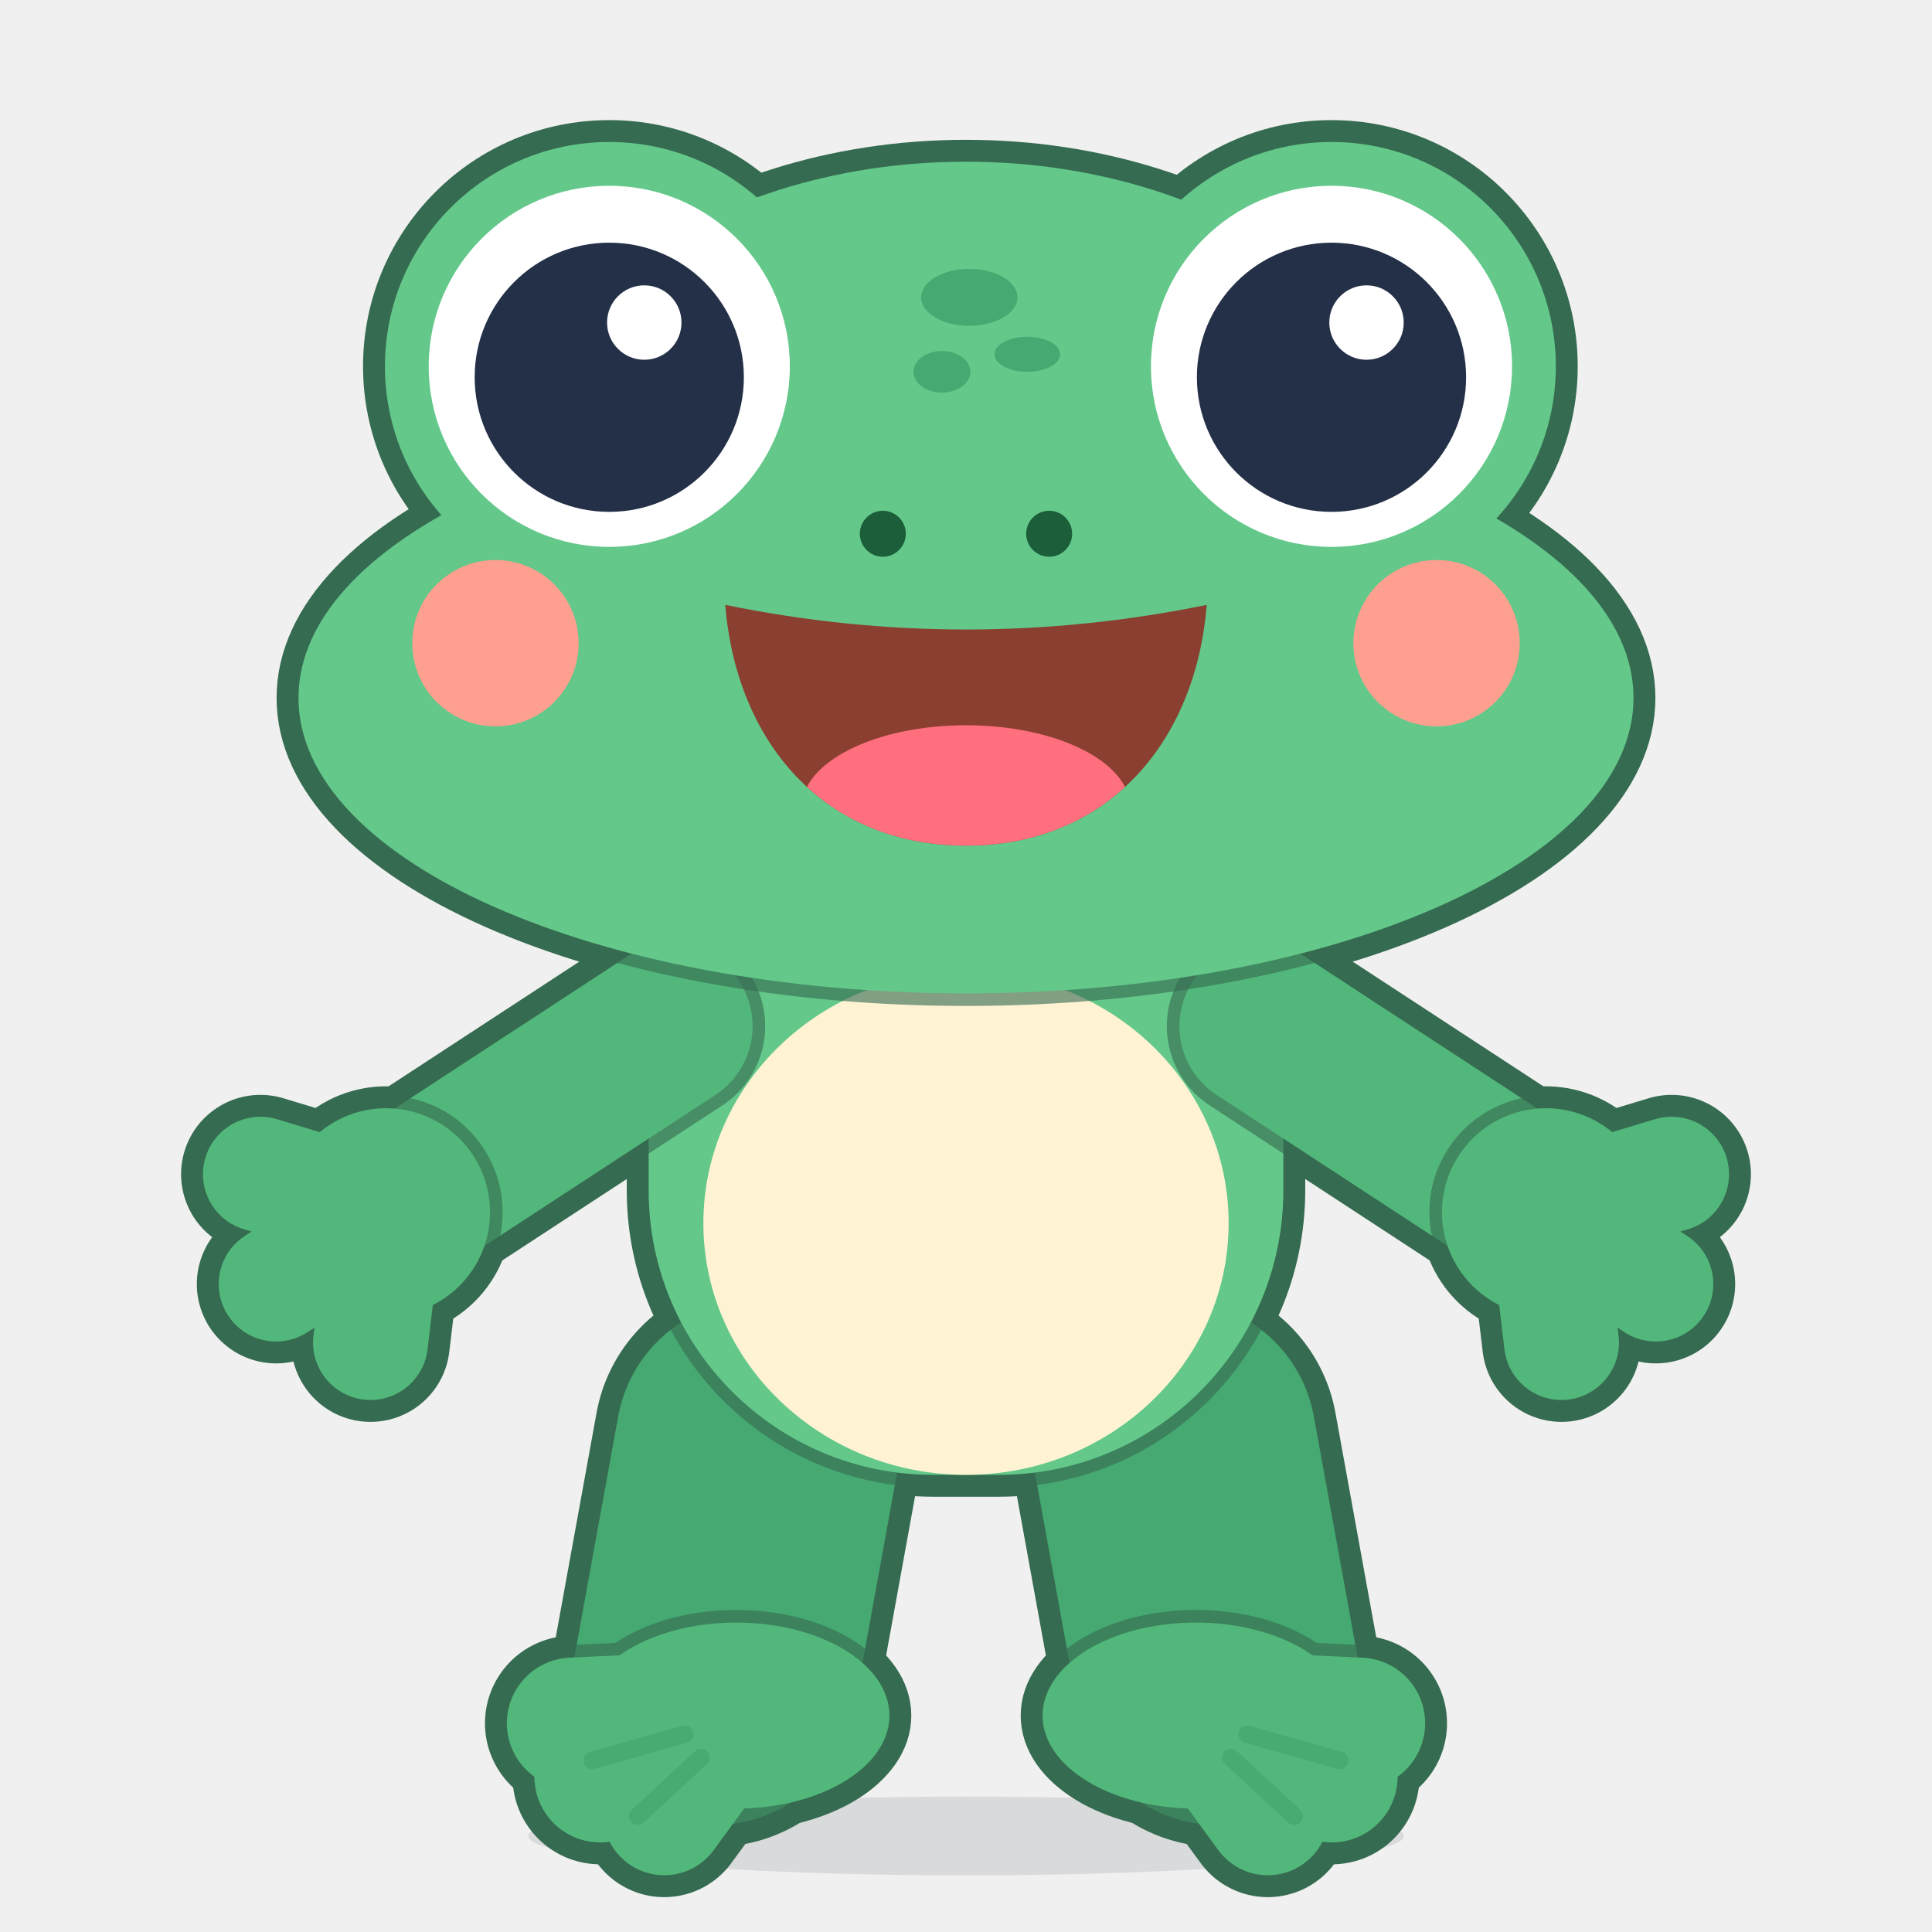
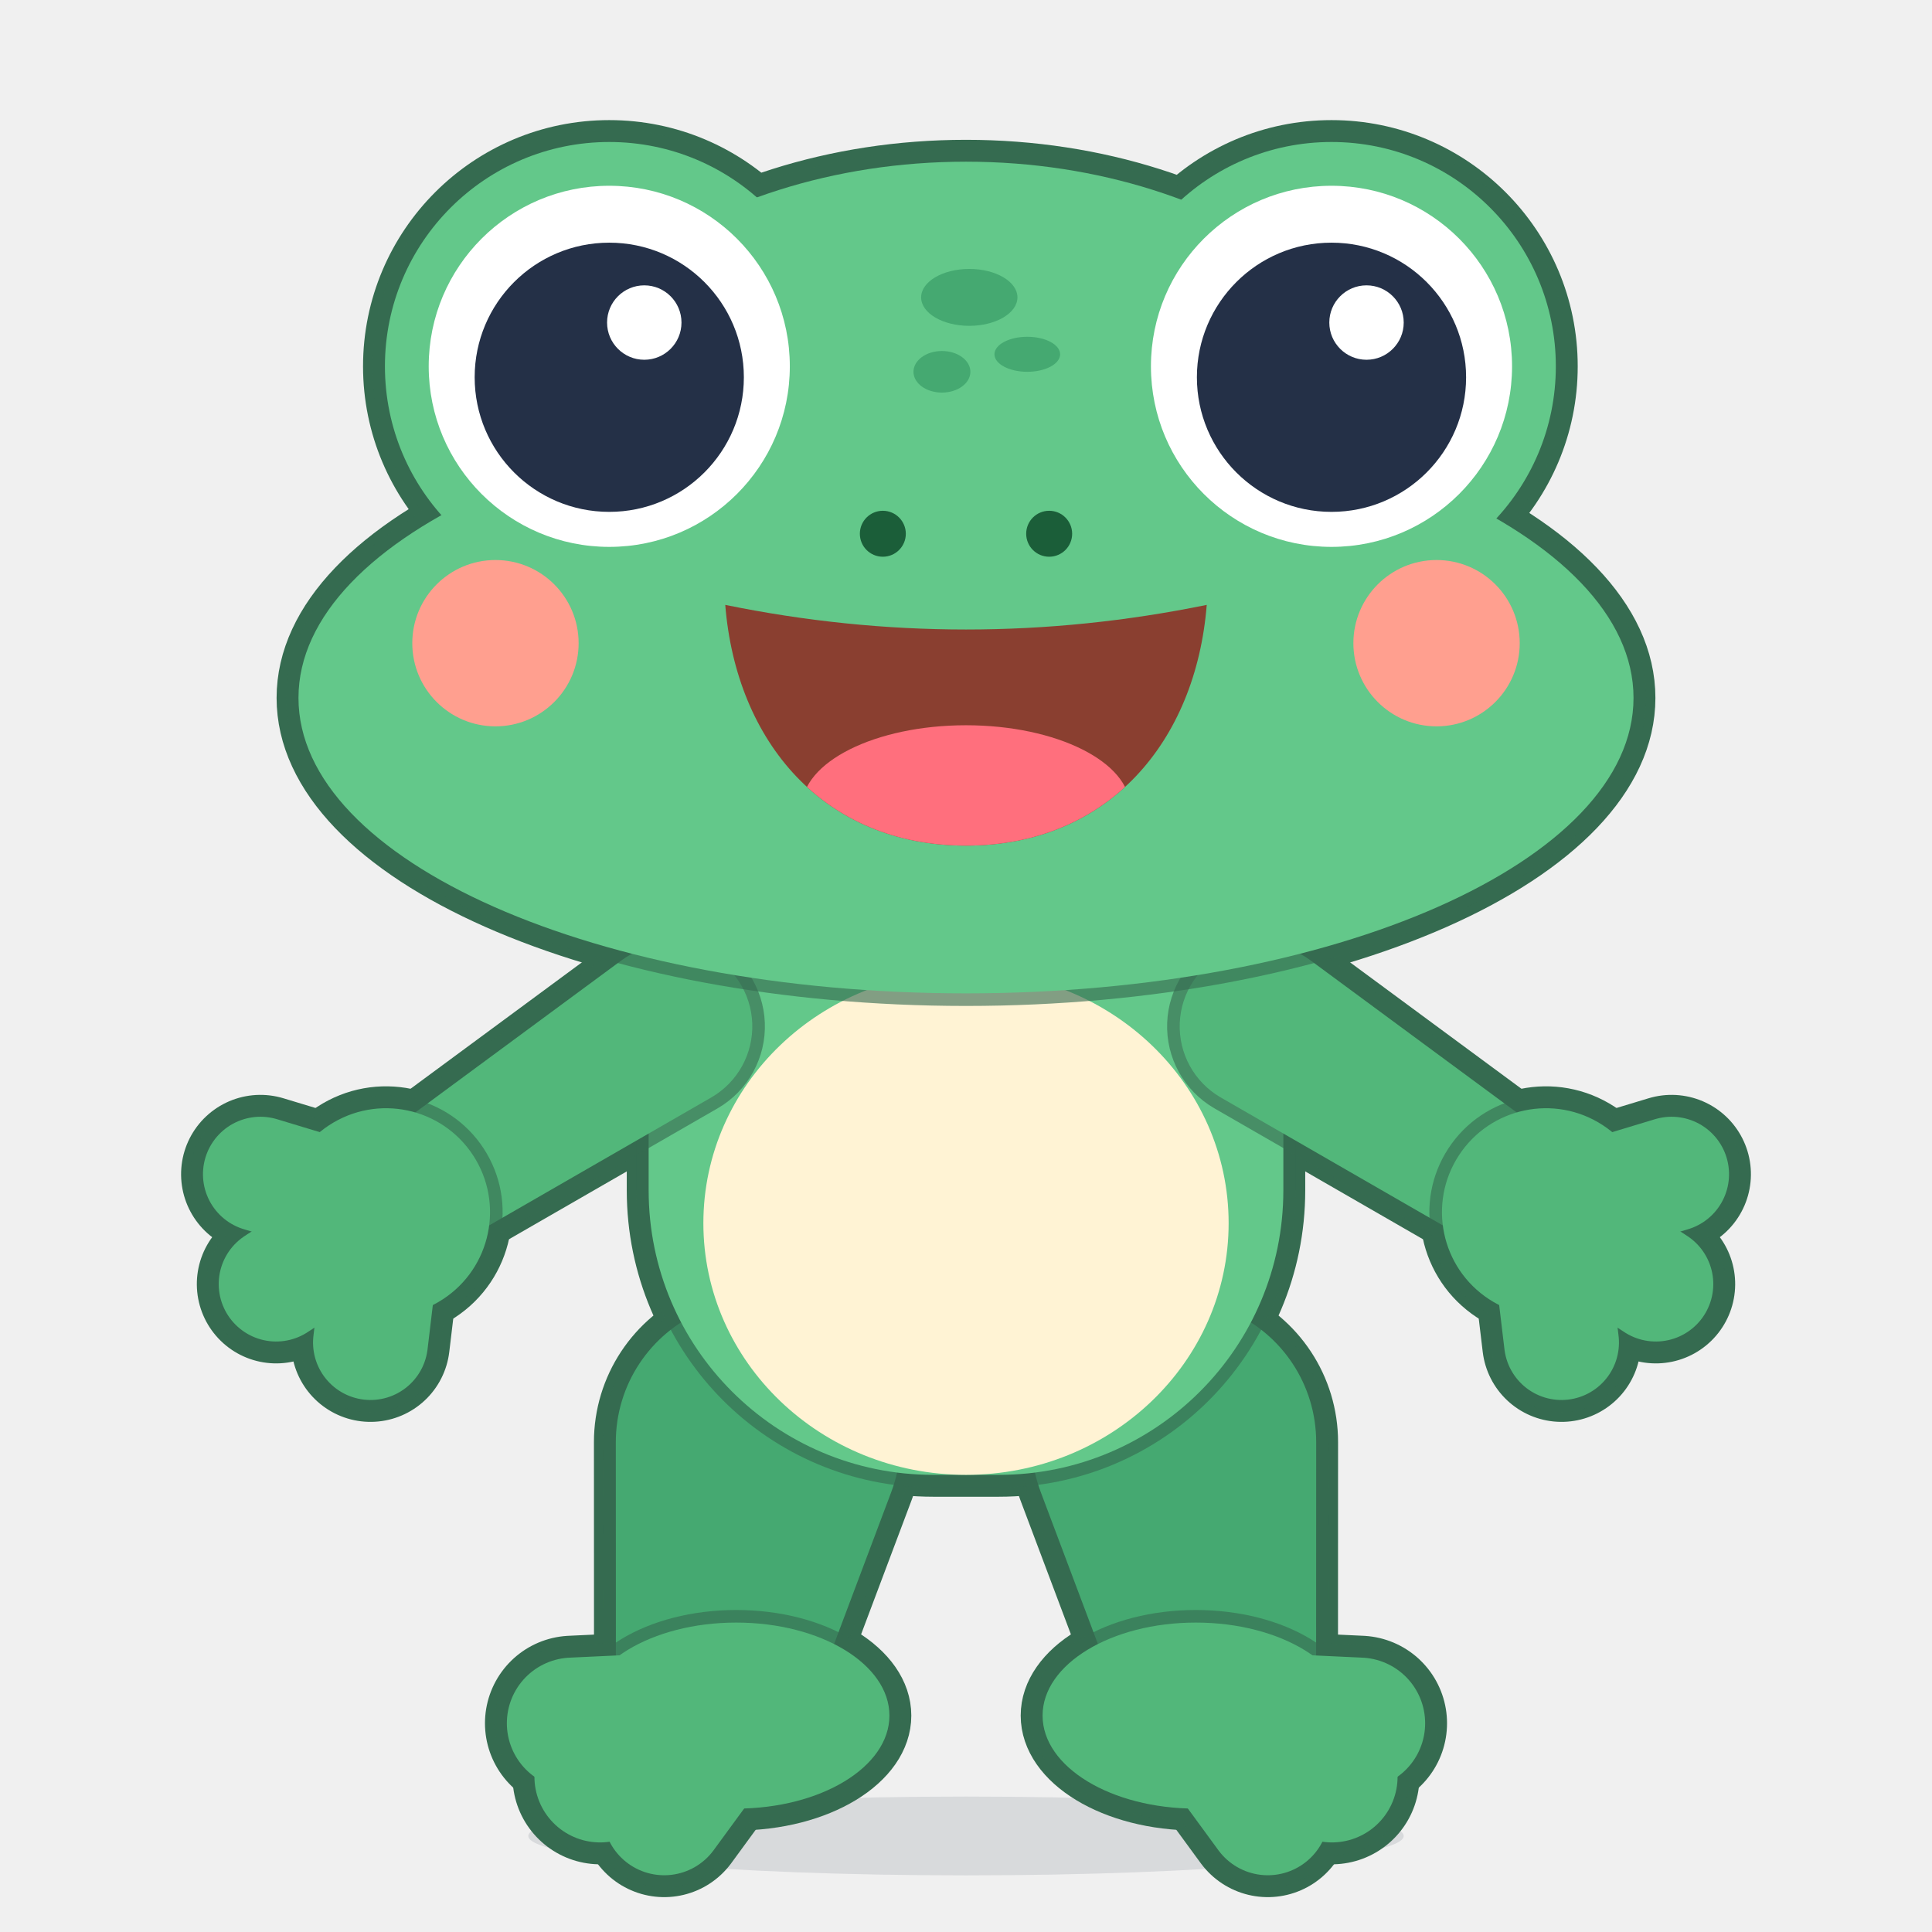
<svg xmlns="http://www.w3.org/2000/svg" viewBox="0 0 512 512" width="512" height="512">
  <g transform="translate(38.5 22.55) scale(2.9)">
    <g id="hop-root">
      <g id="shadow">
        <ellipse cx="75" cy="160.00" rx="40" ry="3.6" fill="#243047" opacity="0.120" />
      </g>
      <g id="hop-figure" transform="translate(0 0) translate(75 100) rotate(0) translate(-75 -100)">
        <g id="hop-silhouette" fill="#356B50" stroke="#356B50" stroke-linejoin="round" stroke-linecap="round">
          <g transform="translate(56 124) rotate(100.3)">
-             <path d="M 0 0 L 22.36 0" fill="none" stroke-width="30" />
+             <path d="M 2.33 -12.79 L 23.97 -8.85 A 9 9 0 0 1 23.97 8.85 L 2.33 12.79 A 13 13 0 1 1 2.33 -12.79 Z" stroke-width="4" />
            <g transform="translate(22.36 0) rotate(-100.3) translate(2 3)">
              <path d="M 14 0 C 14 4.69 7.73 8.5 0 8.5 C -7.73 8.5 -14 4.69 -14 0 C -14 -4.69 -7.73 -8.5 0 -8.5 C 7.73 -8.5 14 -4.69 14 0 Z" stroke-width="4" />
              <path d="M 0 0 L -14.96 0.7" fill="none" stroke-width="16" />
              <path d="M 0 0 L -12.44 5.59" fill="none" stroke-width="16" />
              <path d="M 0 0 L -6.58 8.99" fill="none" stroke-width="15.2" />
            </g>
          </g>
          <g transform="translate(94 124) rotate(79.7)">
-             <path d="M 0 0 L 22.36 0" fill="none" stroke-width="30" />
+             <path d="M 2.33 -12.79 L 23.97 -8.85 A 9 9 0 0 1 23.97 8.85 L 2.33 12.79 A 13 13 0 1 1 2.33 -12.79 Z" stroke-width="4" />
            <g transform="translate(22.36 0) rotate(-79.7) translate(-2 3)">
              <path d="M 14 0 C 14 4.69 7.73 8.5 0 8.5 C -7.73 8.5 -14 4.69 -14 0 C -14 -4.69 -7.73 -8.5 0 -8.5 C 7.73 -8.5 14 -4.69 14 0 Z" stroke-width="4" />
              <path d="M 0 0 L 14.96 0.7" fill="none" stroke-width="16" />
              <path d="M 0 0 L 12.44 5.59" fill="none" stroke-width="16" />
              <path d="M 0 0 L 6.58 8.99" fill="none" stroke-width="15.2" />
            </g>
          </g>
          <path d="M 46 58 H 104 V 101 A 26 26 0 0 1 78 127 H 72 A 26 26 0 0 1 46 101 Z" stroke-width="4" />
          <g transform="translate(48 86) rotate(146.82)">
-             <path d="M 0 0 L 31.06 0" fill="none" stroke-width="19" />
+             <path d="M 0.42 -7.49 L 31.39 -5.74 A 5.75 5.75 0 0 1 31.39 5.74 L 0.42 7.49 A 7.5 7.5 0 1 1 0.42 -7.49 Z" stroke-width="4" />
            <g transform="translate(31.06 0)">
              <path d="M 9.5 0 C 9.5 5.25 5.25 9.5 0 9.5 C -5.25 9.5 -9.5 5.25 -9.5 0 C -9.5 -5.25 -5.25 -9.5 0 -9.5 C 5.25 -9.5 9.5 -5.25 9.5 0 Z" stroke-width="4" />
              <path d="M 0 0 L 7.71 -9.19" fill="none" stroke-width="14.5" />
              <path d="M 0 0 L 12 0" fill="none" stroke-width="14.5" />
              <path d="M 0 0 L 7.71 9.19" fill="none" stroke-width="14.5" />
            </g>
          </g>
          <g transform="translate(102 86) rotate(33.18)">
-             <path d="M 0 0 L 31.06 0" fill="none" stroke-width="19" />
+             <path d="M 0.42 -7.49 L 31.39 -5.74 A 5.75 5.75 0 0 1 31.39 5.74 L 0.42 7.49 A 7.5 7.5 0 1 1 0.42 -7.49 Z" stroke-width="4" />
            <g transform="translate(31.06 0)">
              <path d="M 9.5 0 C 9.5 5.25 5.25 9.5 0 9.5 C -5.25 9.5 -9.5 5.25 -9.5 0 C -9.5 -5.25 -5.25 -9.5 0 -9.5 C 5.25 -9.5 9.5 -5.25 9.5 0 Z" stroke-width="4" />
              <path d="M 0 0 L 7.71 -9.19" fill="none" stroke-width="14.5" />
              <path d="M 0 0 L 12 0" fill="none" stroke-width="14.5" />
              <path d="M 0 0 L 7.71 9.19" fill="none" stroke-width="14.5" />
            </g>
          </g>
          <g transform="rotate(0 75 50)">
            <path d="M 119 40 C 119 58.23 99.3 73 75 73 C 50.7 73 31 58.23 31 40 C 31 21.77 50.7 7 75 7 C 99.3 7 119 21.77 119 40 Z M 136 56 C 136 70.91 108.69 83 75 83 C 41.31 83 14 70.91 14 56 C 14 41.09 41.31 29 75 29 C 108.69 29 136 41.09 136 56 Z M 62.9 25.7 C 62.9 37.02 53.72 46.2 42.4 46.2 C 31.08 46.2 21.9 37.02 21.9 25.7 C 21.9 14.38 31.08 5.2 42.4 5.2 C 53.72 5.2 62.9 14.38 62.9 25.7 Z M 128.9 25.7 C 128.9 37.02 119.72 46.2 108.4 46.2 C 97.08 46.2 87.9 37.02 87.9 25.7 C 87.9 14.38 97.08 5.2 108.4 5.2 C 119.72 5.2 128.9 14.38 128.9 25.7 Z" stroke-width="4" />
          </g>
        </g>
        <g id="left-leg" transform="translate(56 124) rotate(100.3)">
          <g fill="#356B50" stroke="#356B50" stroke-linejoin="round" stroke-linecap="round" opacity="0.62">
-             <path d="M 0 0 L 22.36 0" fill="none" stroke-width="28.3" />
+             <path d="M 2.33 -12.79 L 23.97 -8.85 A 9 9 0 0 1 23.97 8.85 L 2.33 12.79 A 13 13 0 1 1 2.33 -12.79 Z" stroke-width="2.3" />
          </g>
-           <line x1="0" y1="0" x2="22.36" y2="0" stroke="#45A971" stroke-width="26" stroke-linecap="round" />
+           <path d="M 2.33 -12.79 L 23.97 -8.85 A 9 9 0 0 1 23.97 8.85 L 2.33 12.79 A 13 13 0 1 1 2.33 -12.79 Z" fill="#45A971" />
          <g id="left-foot" transform="translate(22.36 0) rotate(-100.3) translate(2 3)">
            <g fill="#356B50" stroke="#356B50" stroke-linejoin="round" stroke-linecap="round" opacity="0.62">
              <path d="M 14 0 C 14 4.69 7.73 8.5 0 8.5 C -7.73 8.5 -14 4.69 -14 0 C -14 -4.69 -7.73 -8.5 0 -8.5 C 7.73 -8.5 14 -4.69 14 0 Z" stroke-width="2.3" />
              <path d="M 0 0 L -14.96 0.7" fill="none" stroke-width="14.3" />
              <path d="M 0 0 L -12.44 5.59" fill="none" stroke-width="14.3" />
              <path d="M 0 0 L -6.58 8.99" fill="none" stroke-width="13.5" />
            </g>
            <ellipse cx="0" cy="0" rx="14" ry="8.5" fill="#52B77A" />
            <line x1="0" y1="0" x2="-14.96" y2="0.7" stroke="#52B77A" stroke-width="12" stroke-linecap="round" />
            <line x1="0" y1="0" x2="-12.44" y2="5.59" stroke="#52B77A" stroke-width="12" stroke-linecap="round" />
            <line x1="0" y1="0" x2="-6.58" y2="8.99" stroke="#52B77A" stroke-width="11.2" stroke-linecap="round" />
-             <line x1="-4.7" y1="1.71" x2="-13.16" y2="4.1" stroke="#45A971" stroke-width="1.6" stroke-linecap="round" opacity="0.8" />
-             <line x1="-3.21" y1="3.83" x2="-9" y2="9.19" stroke="#45A971" stroke-width="1.6" stroke-linecap="round" opacity="0.8" />
          </g>
        </g>
        <g id="right-leg" transform="translate(94 124) rotate(79.7)">
          <g fill="#356B50" stroke="#356B50" stroke-linejoin="round" stroke-linecap="round" opacity="0.62">
-             <path d="M 0 0 L 22.36 0" fill="none" stroke-width="28.3" />
+             <path d="M 2.33 -12.79 L 23.97 -8.85 A 9 9 0 0 1 23.97 8.85 L 2.33 12.79 A 13 13 0 1 1 2.33 -12.79 Z" stroke-width="2.3" />
          </g>
-           <line x1="0" y1="0" x2="22.36" y2="0" stroke="#45A971" stroke-width="26" stroke-linecap="round" />
+           <path d="M 2.33 -12.79 L 23.97 -8.85 A 9 9 0 0 1 23.97 8.85 L 2.33 12.79 A 13 13 0 1 1 2.33 -12.79 Z" fill="#45A971" />
          <g id="right-foot" transform="translate(22.36 0) rotate(-79.7) translate(-2 3)">
            <g fill="#356B50" stroke="#356B50" stroke-linejoin="round" stroke-linecap="round" opacity="0.62">
              <path d="M 14 0 C 14 4.69 7.73 8.5 0 8.5 C -7.73 8.5 -14 4.69 -14 0 C -14 -4.69 -7.73 -8.5 0 -8.5 C 7.73 -8.5 14 -4.69 14 0 Z" stroke-width="2.3" />
              <path d="M 0 0 L 14.96 0.7" fill="none" stroke-width="14.3" />
              <path d="M 0 0 L 12.44 5.59" fill="none" stroke-width="14.3" />
              <path d="M 0 0 L 6.58 8.99" fill="none" stroke-width="13.5" />
            </g>
            <ellipse cx="0" cy="0" rx="14" ry="8.5" fill="#52B77A" />
            <line x1="0" y1="0" x2="14.96" y2="0.7" stroke="#52B77A" stroke-width="12" stroke-linecap="round" />
            <line x1="0" y1="0" x2="12.44" y2="5.59" stroke="#52B77A" stroke-width="12" stroke-linecap="round" />
            <line x1="0" y1="0" x2="6.58" y2="8.99" stroke="#52B77A" stroke-width="11.2" stroke-linecap="round" />
-             <line x1="4.7" y1="1.71" x2="13.16" y2="4.1" stroke="#45A971" stroke-width="1.6" stroke-linecap="round" opacity="0.8" />
-             <line x1="3.21" y1="3.83" x2="9" y2="9.19" stroke="#45A971" stroke-width="1.6" stroke-linecap="round" opacity="0.8" />
          </g>
        </g>
        <g id="body">
          <g fill="#356B50" stroke="#356B50" stroke-linejoin="round" stroke-linecap="round" opacity="0.62">
            <path d="M 46 58 H 104 V 101 A 26 26 0 0 1 78 127 H 72 A 26 26 0 0 1 46 101 Z" stroke-width="2.3" />
          </g>
          <path d="M 46 58 H 104 V 101 A 26 26 0 0 1 78 127 H 72 A 26 26 0 0 1 46 101 Z" fill="#63C88A" />
        </g>
        <g id="belly">
          <ellipse cx="75" cy="104" rx="24" ry="23" fill="#FFF3D4" />
        </g>
        <g id="left-arm" transform="translate(48 86) rotate(146.82)">
          <g fill="#356B50" stroke="#356B50" stroke-linejoin="round" stroke-linecap="round" opacity="0.62">
-             <path d="M 0 0 L 31.06 0" fill="none" stroke-width="17.3" />
+             <path d="M 0.42 -7.49 L 31.39 -5.74 A 5.75 5.75 0 0 1 31.39 5.74 L 0.42 7.49 A 7.5 7.5 0 1 1 0.42 -7.49 Z" stroke-width="2.3" />
          </g>
-           <line x1="0" y1="0" x2="31.06" y2="0" stroke="#52B77A" stroke-width="15" stroke-linecap="round" />
+           <path d="M 0.42 -7.49 L 31.39 -5.74 A 5.75 5.75 0 0 1 31.39 5.74 L 0.42 7.49 A 7.5 7.5 0 1 1 0.42 -7.49 Z" fill="#52B77A" />
          <g id="left-hand" transform="translate(31.06 0)">
            <g fill="#356B50" stroke="#356B50" stroke-linejoin="round" stroke-linecap="round" opacity="0.62">
              <path d="M 9.5 0 C 9.5 5.25 5.25 9.5 0 9.5 C -5.25 9.5 -9.5 5.25 -9.5 0 C -9.5 -5.25 -5.25 -9.5 0 -9.5 C 5.25 -9.5 9.5 -5.25 9.5 0 Z" stroke-width="2.3" />
              <path d="M 0 0 L 7.71 -9.19" fill="none" stroke-width="12.8" />
              <path d="M 0 0 L 12 0" fill="none" stroke-width="12.8" />
              <path d="M 0 0 L 7.71 9.19" fill="none" stroke-width="12.8" />
            </g>
            <circle cx="0" cy="0" r="9.5" fill="#52B77A" />
            <line x1="0" y1="0" x2="7.71" y2="-9.19" stroke="#52B77A" stroke-width="10.5" stroke-linecap="round" />
            <line x1="0" y1="0" x2="12" y2="0" stroke="#52B77A" stroke-width="10.5" stroke-linecap="round" />
            <line x1="0" y1="0" x2="7.71" y2="9.19" stroke="#52B77A" stroke-width="10.5" stroke-linecap="round" />
          </g>
        </g>
        <g id="right-arm" transform="translate(102 86) rotate(33.18)">
          <g fill="#356B50" stroke="#356B50" stroke-linejoin="round" stroke-linecap="round" opacity="0.62">
-             <path d="M 0 0 L 31.06 0" fill="none" stroke-width="17.3" />
+             <path d="M 0.42 -7.49 L 31.39 -5.74 A 5.75 5.75 0 0 1 31.39 5.74 L 0.42 7.49 A 7.5 7.5 0 1 1 0.42 -7.49 Z" stroke-width="2.3" />
          </g>
-           <line x1="0" y1="0" x2="31.06" y2="0" stroke="#52B77A" stroke-width="15" stroke-linecap="round" />
+           <path d="M 0.42 -7.49 L 31.39 -5.74 A 5.75 5.75 0 0 1 31.39 5.74 L 0.42 7.49 A 7.5 7.5 0 1 1 0.42 -7.49 Z" fill="#52B77A" />
          <g id="right-hand" transform="translate(31.06 0)">
            <g fill="#356B50" stroke="#356B50" stroke-linejoin="round" stroke-linecap="round" opacity="0.62">
              <path d="M 9.5 0 C 9.5 5.25 5.25 9.5 0 9.5 C -5.25 9.5 -9.5 5.25 -9.5 0 C -9.5 -5.25 -5.25 -9.5 0 -9.5 C 5.25 -9.5 9.5 -5.25 9.5 0 Z" stroke-width="2.3" />
              <path d="M 0 0 L 7.71 -9.19" fill="none" stroke-width="12.8" />
              <path d="M 0 0 L 12 0" fill="none" stroke-width="12.8" />
              <path d="M 0 0 L 7.71 9.19" fill="none" stroke-width="12.8" />
            </g>
            <circle cx="0" cy="0" r="9.5" fill="#52B77A" />
            <line x1="0" y1="0" x2="7.71" y2="-9.19" stroke="#52B77A" stroke-width="10.5" stroke-linecap="round" />
            <line x1="0" y1="0" x2="12" y2="0" stroke="#52B77A" stroke-width="10.5" stroke-linecap="round" />
            <line x1="0" y1="0" x2="7.71" y2="9.19" stroke="#52B77A" stroke-width="10.5" stroke-linecap="round" />
          </g>
        </g>
        <g id="head" transform="rotate(0 75 50)">
          <g fill="#356B50" stroke="#356B50" stroke-linejoin="round" stroke-linecap="round" opacity="0.62">
            <path d="M 119 40 C 119 58.23 99.3 73 75 73 C 50.7 73 31 58.23 31 40 C 31 21.77 50.7 7 75 7 C 99.3 7 119 21.77 119 40 Z M 136 56 C 136 70.91 108.69 83 75 83 C 41.31 83 14 70.91 14 56 C 14 41.09 41.31 29 75 29 C 108.69 29 136 41.09 136 56 Z M 62.9 25.7 C 62.9 37.02 53.72 46.2 42.4 46.2 C 31.08 46.2 21.9 37.02 21.9 25.7 C 21.9 14.38 31.08 5.2 42.4 5.2 C 53.72 5.2 62.9 14.38 62.9 25.7 Z M 128.9 25.7 C 128.9 37.02 119.72 46.2 108.4 46.2 C 97.08 46.2 87.9 37.02 87.9 25.7 C 87.9 14.38 97.08 5.2 108.4 5.2 C 119.72 5.2 128.9 14.38 128.9 25.7 Z" stroke-width="2.3" />
          </g>
          <ellipse cx="75" cy="40" rx="44" ry="33" fill="#63C88A" />
          <ellipse cx="75" cy="56" rx="61" ry="27" fill="#63C88A" />
          <circle cx="42.4" cy="25.7" r="20.5" fill="#63C88A" />
          <circle cx="108.4" cy="25.7" r="20.5" fill="#63C88A" />
          <g id="accent-details">
            <ellipse cx="75.3" cy="19.4" rx="4.4" ry="2.6" fill="#45A971" />
            <ellipse cx="72.8" cy="26.2" rx="2.6" ry="1.9" fill="#45A971" />
            <ellipse cx="80.6" cy="24.6" rx="3.0" ry="1.6" fill="#45A971" />
          </g>
          <g id="eyes-group">
            <g id="left-eye">
              <g>
                <clipPath id="eyeClip42">
                  <circle cx="42.4" cy="25.7" r="16.5" />
                </clipPath>
                <circle cx="42.4" cy="25.7" r="16.5" fill="#FFFFFF" />
                <g clip-path="url(#eyeClip42)">
                  <circle id="left-pupil" cx="42.4" cy="26.7" r="12.3" fill="#243047" />
                  <circle cx="45.6" cy="21.7" r="3.4" fill="#FFFFFF" />
                </g>
              </g>
            </g>
            <g id="right-eye">
              <g>
                <clipPath id="eyeClip108">
                  <circle cx="108.4" cy="25.7" r="16.5" />
                </clipPath>
                <circle cx="108.4" cy="25.7" r="16.5" fill="#FFFFFF" />
                <g clip-path="url(#eyeClip108)">
                  <circle id="right-pupil" cx="108.4" cy="26.7" r="12.3" fill="#243047" />
                  <circle cx="111.6" cy="21.7" r="3.4" fill="#FFFFFF" />
                </g>
              </g>
            </g>
          </g>
          <g id="cheeks">
            <circle cx="32" cy="51" r="7.6" fill="#FF9F8F" />
            <circle cx="118" cy="51" r="7.6" fill="#FF9F8F" />
          </g>
          <circle cx="67.4" cy="41" r="2.1" fill="#1B5E39" />
          <circle cx="82.6" cy="41" r="2.1" fill="#1B5E39" />
          <g id="mouth">
            <g transform="translate(75 50) scale(1) translate(-75 -50)">
              <clipPath id="mouthClipopen">
                <path d="M 53 47.5 Q 75 52 97 47.5 C 96 60 88 69.5 75 69.5 C 62 69.5 54 60 53 47.5 Z" />
              </clipPath>
              <path d="M 53 47.5 Q 75 52 97 47.5 C 96 60 88 69.5 75 69.5 C 62 69.5 54 60 53 47.5 Z" fill="#8A3F30" />
              <ellipse cx="75" cy="66" rx="15" ry="7.5" fill="#FF6F7D" clip-path="url(#mouthClipopen)" />
            </g>
          </g>
        </g>
      </g>
    </g>
  </g>
</svg>
